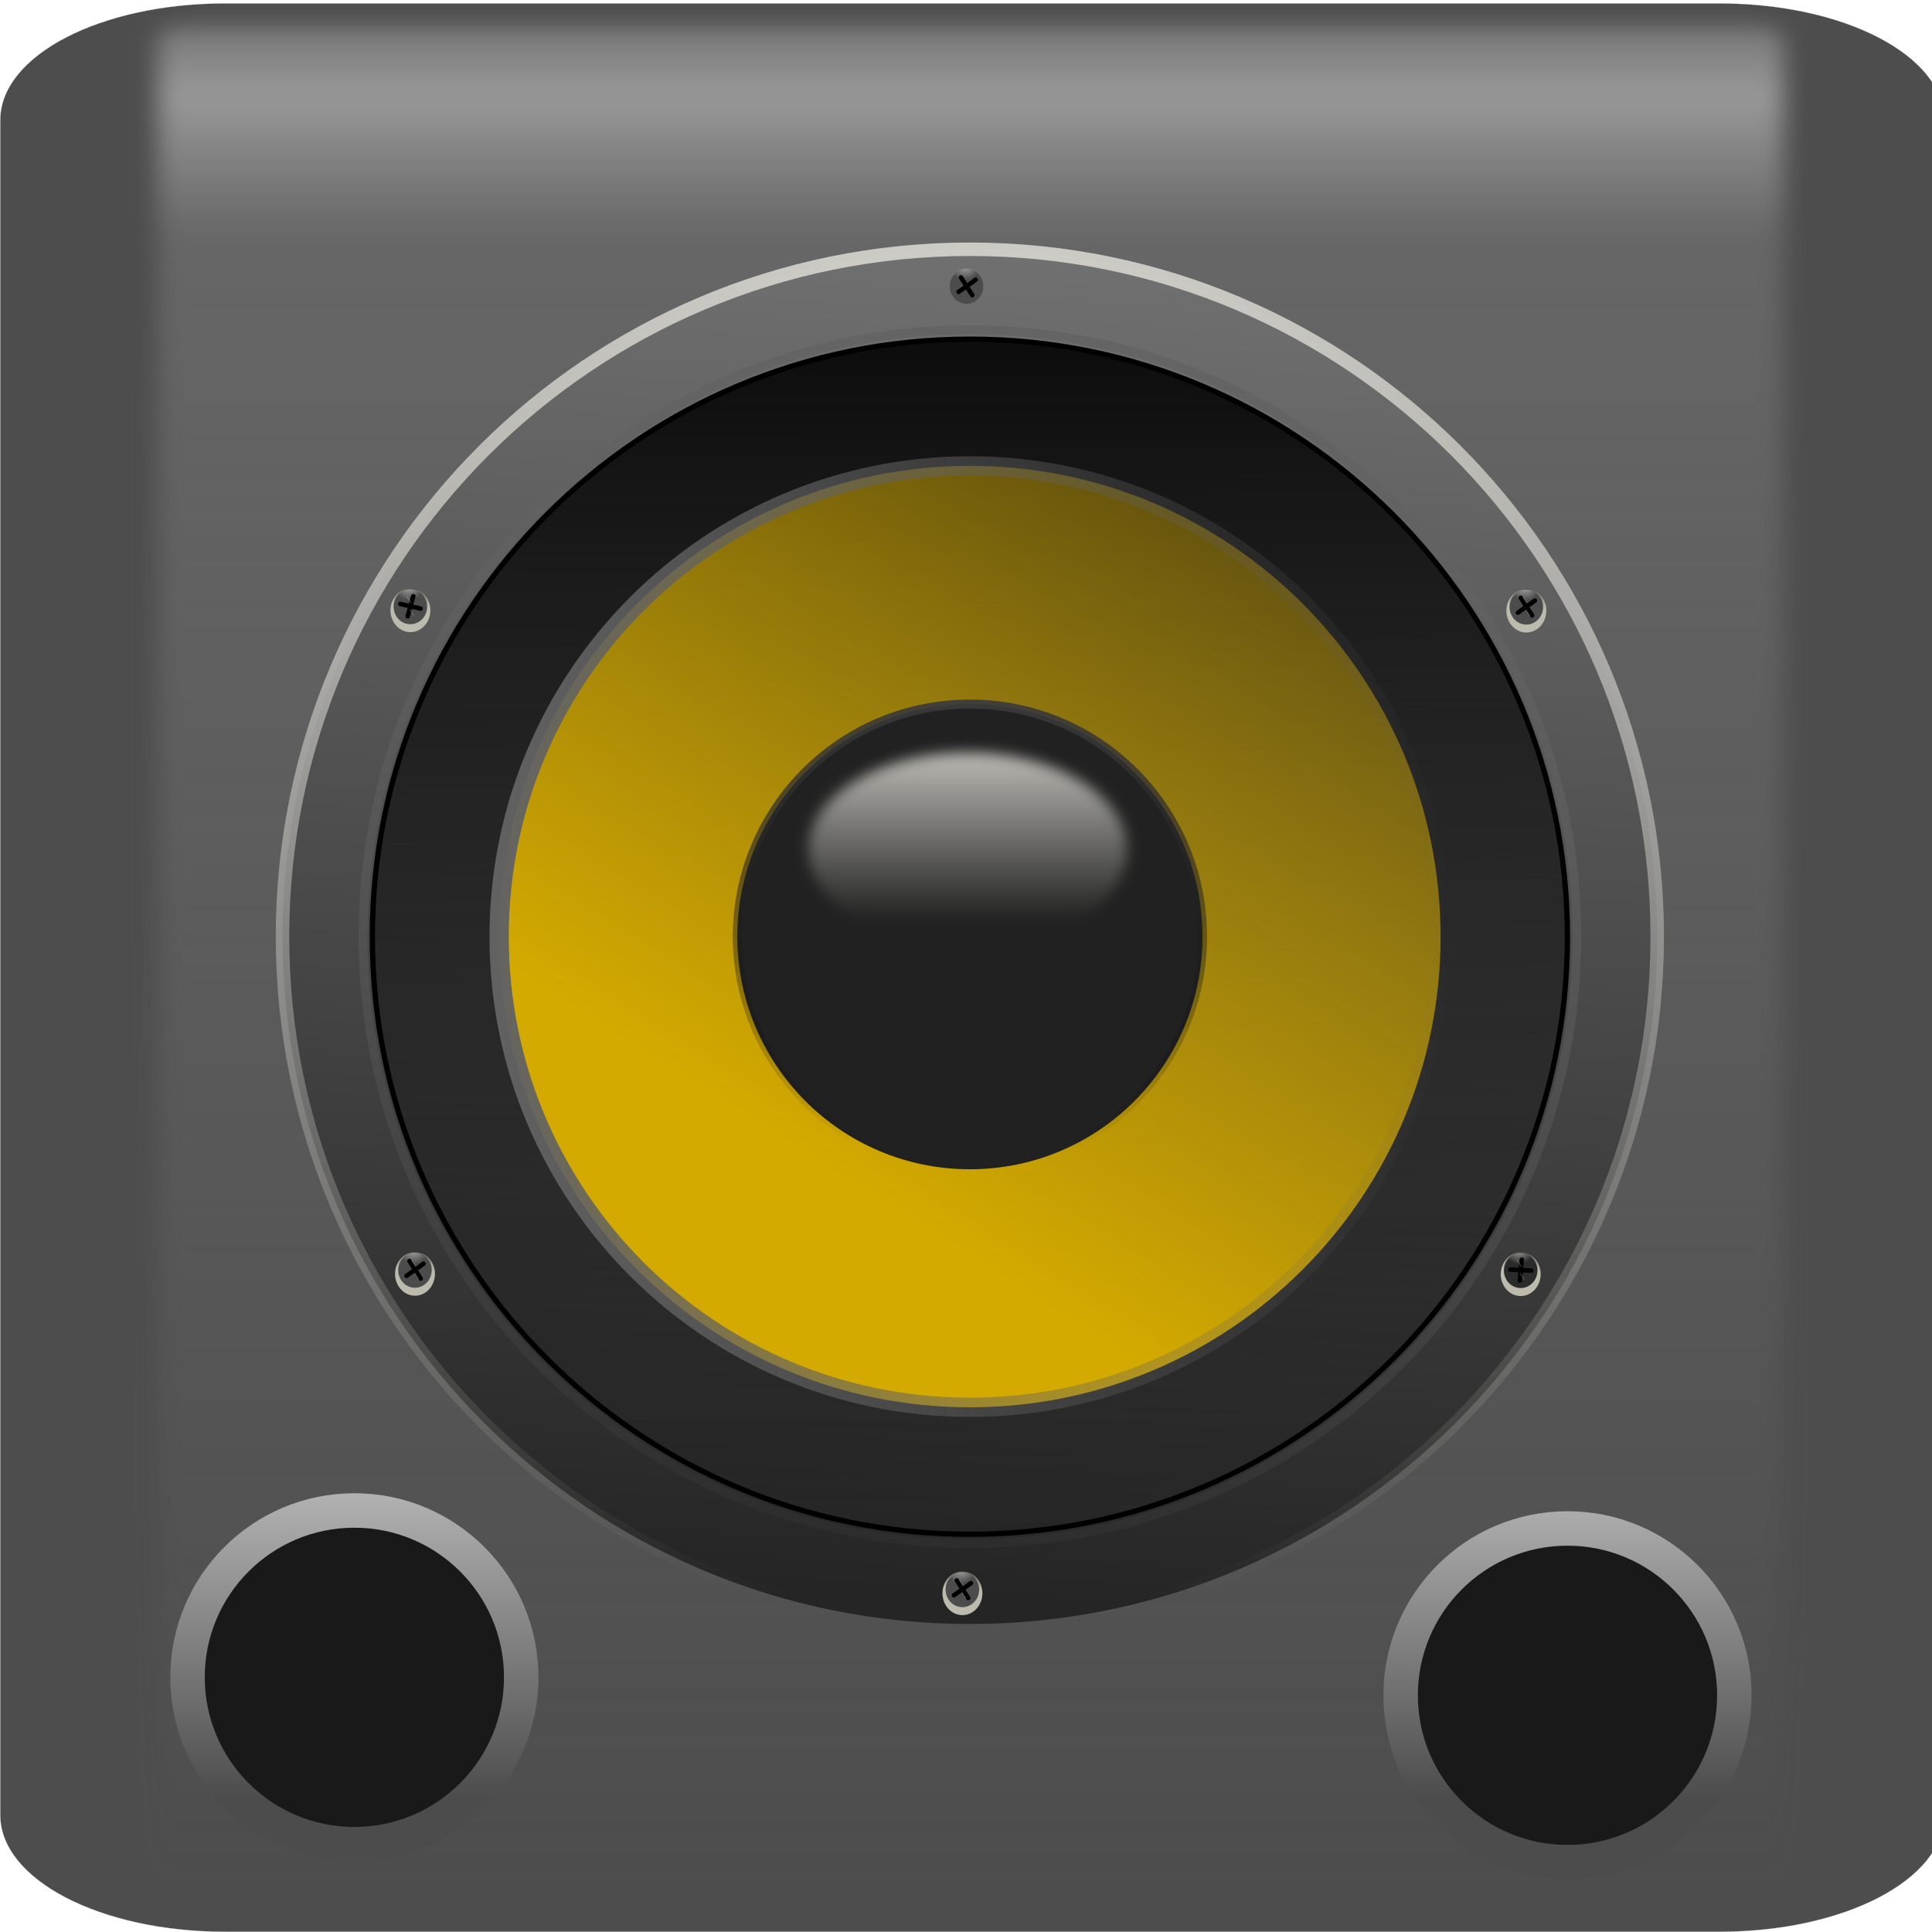
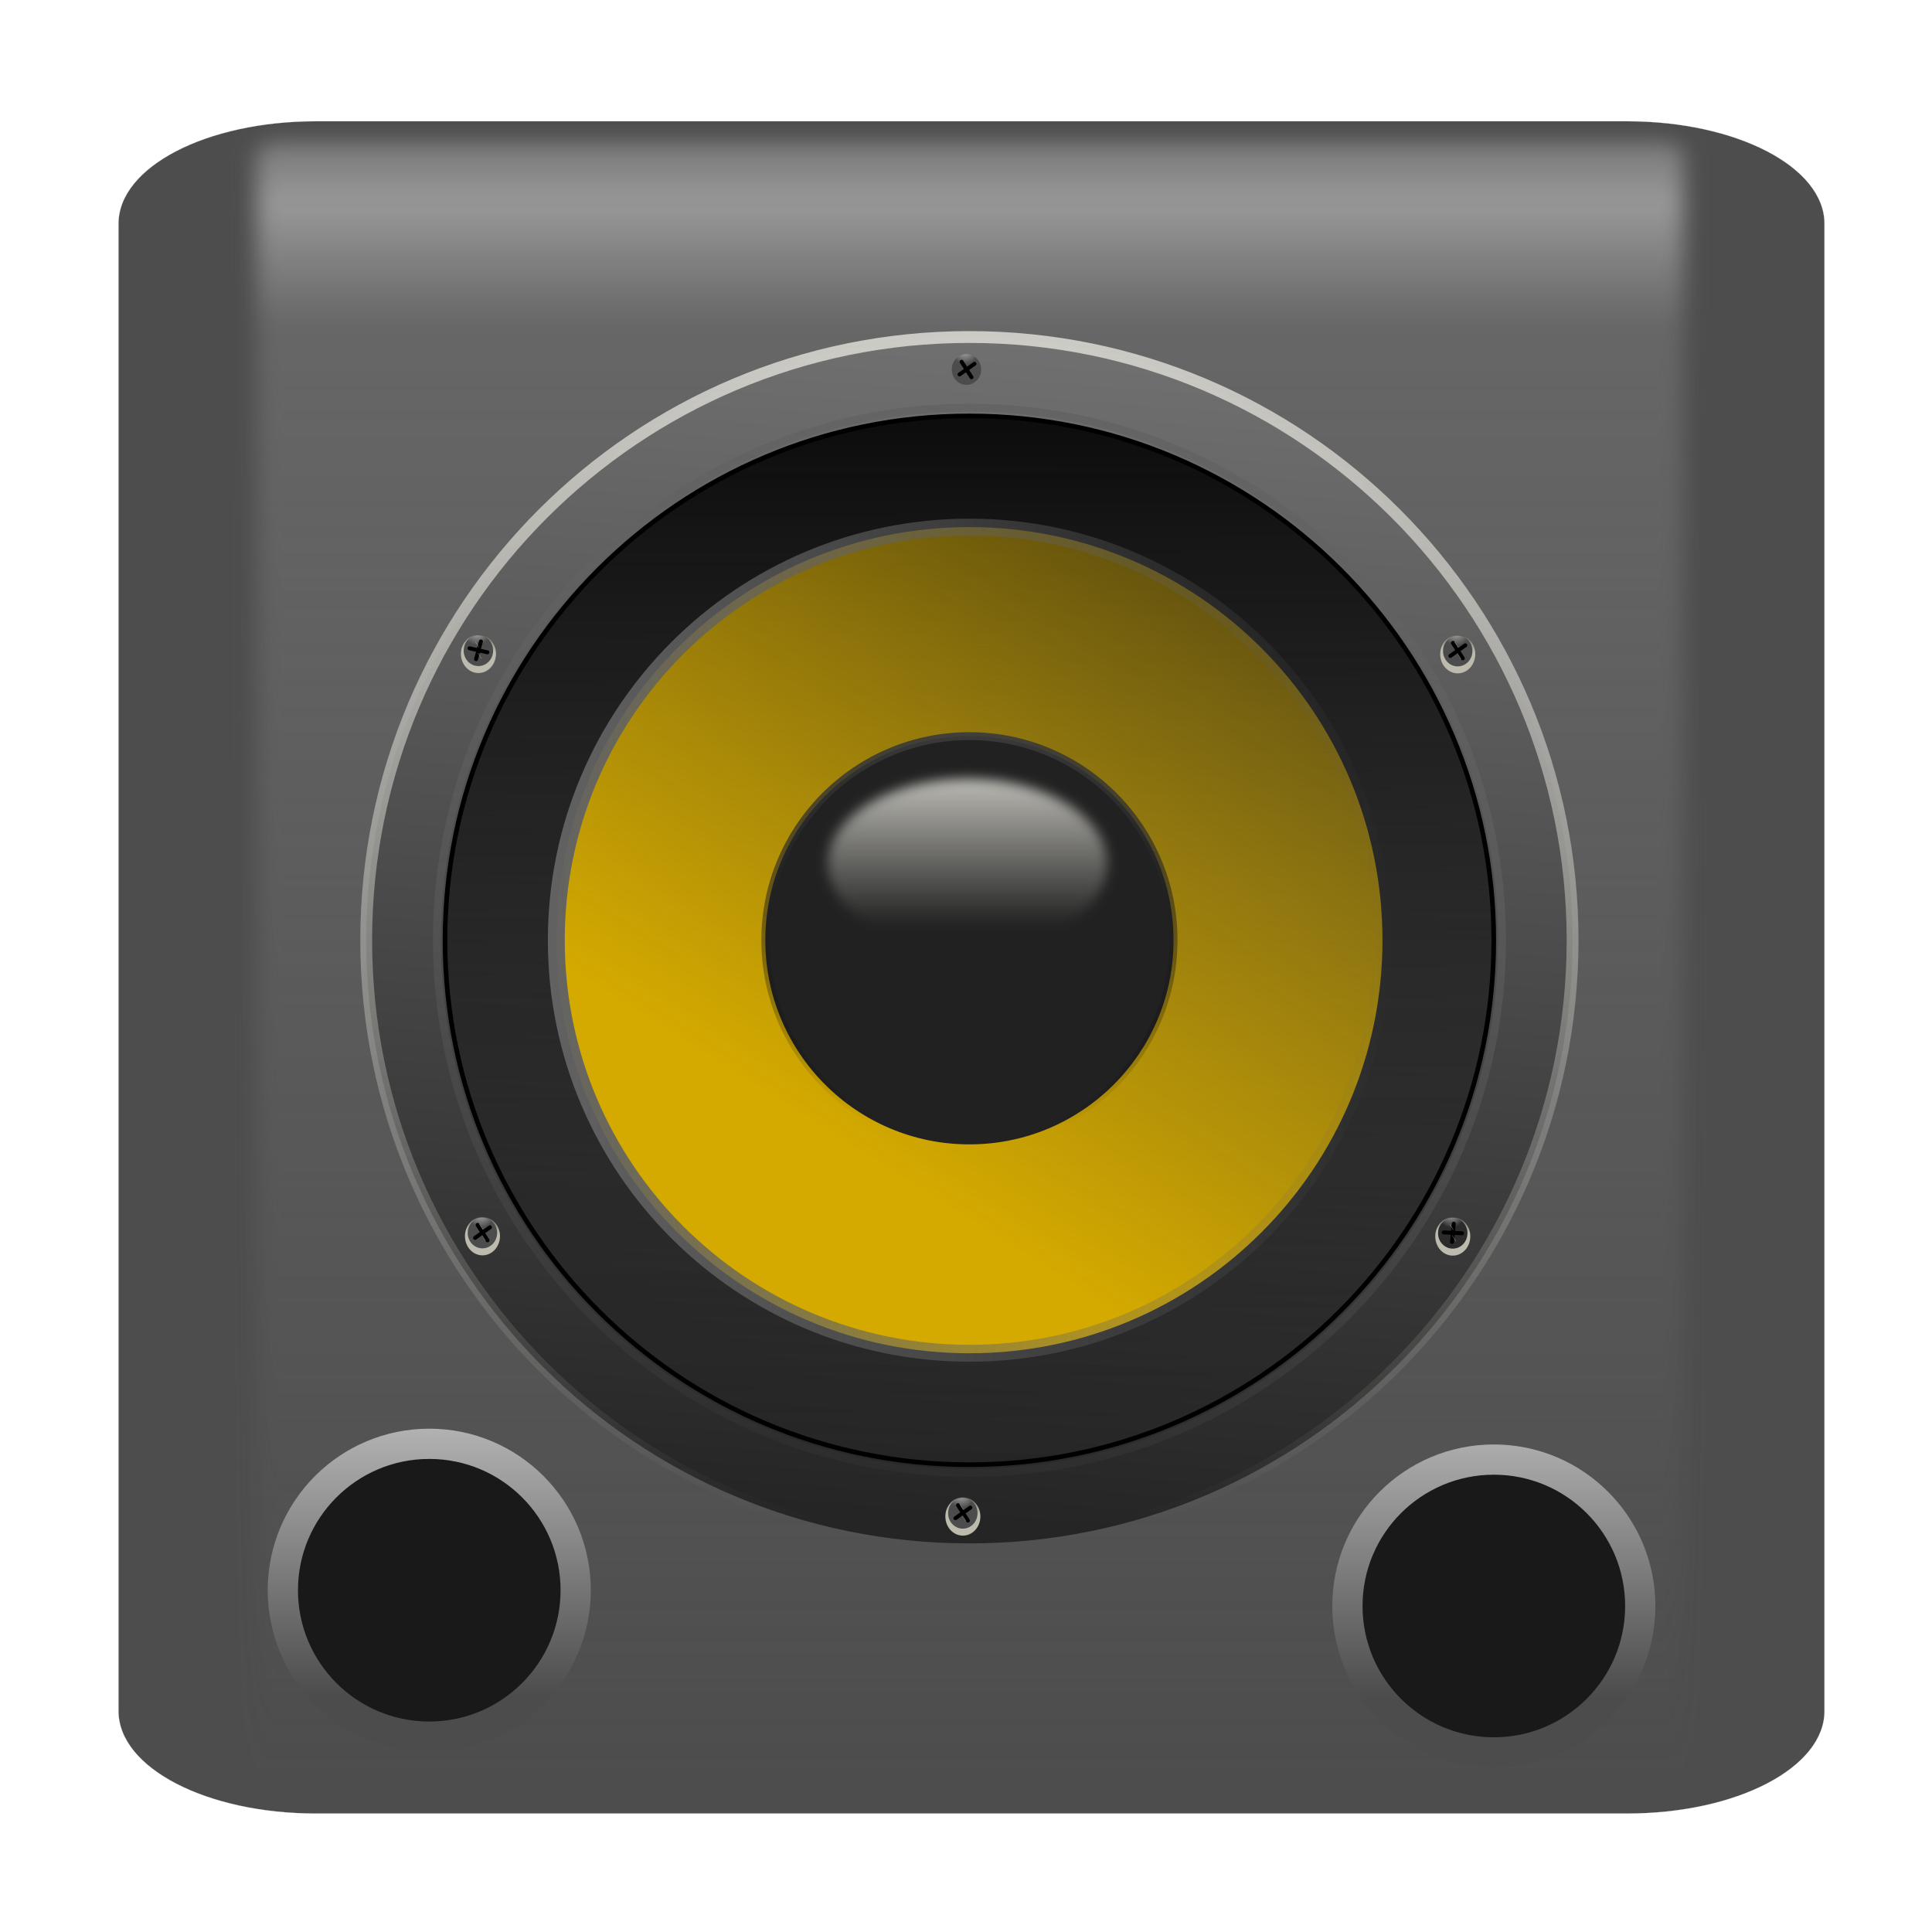
- <svg xmlns="http://www.w3.org/2000/svg" xmlns:xlink="http://www.w3.org/1999/xlink" width="430" height="430" id="svg2" version="1.1">
+ <svg xmlns="http://www.w3.org/2000/svg" xmlns:xlink="http://www.w3.org/1999/xlink" width="430" height="430" viewBox="-30 -30 490 490" id="svg2" version="1.1">
  <defs id="defs4">
    <filter color-interpolation-filters="sRGB" id="imagebot_97">
      <feGaussianBlur stdDeviation="1.042" id="imagebot_163" />
    </filter>
    <linearGradient id="imagebot_135">
      <stop stop-color="#d8d8d8" offset="0" id="imagebot_162" />
      <stop stop-color="#4c4c4c" offset="1" id="imagebot_161" />
    </linearGradient>
    <linearGradient x1="623.271" y1="653.749" x2="647.929" y2="323.926" id="imagebot_42" gradientUnits="userSpaceOnUse" gradientTransform="translate(-0.03985663,-3.382291)">
      <stop stop-color="#252525" offset="0" id="imagebot_157" />
      <stop stop-color="#7e7e7e" offset="1" id="imagebot_156" />
    </linearGradient>
    <linearGradient x1="623.271" y1="324.832" x2="623.271" y2="653.749" id="imagebot_106" gradientUnits="userSpaceOnUse" gradientTransform="translate(-0.03985663,-3.382291)">
      <stop stop-color="#dddcd5" offset="0" id="imagebot_155" />
      <stop stop-color="#dddcd5" stop-opacity="0" offset="1" id="imagebot_154" />
    </linearGradient>
    <linearGradient x1="398" y1="840.574" x2="397.84" y2="961.267" id="imagebot_104" gradientUnits="userSpaceOnUse" gradientTransform="translate(-0.01755876,-1.490024)">
      <stop stop-color="#0d0d0d" offset="0" id="imagebot_153" />
      <stop stop-color="#0d0d0d" stop-opacity="0" offset="1" id="imagebot_152" />
    </linearGradient>
    <linearGradient x1="296.203" y1="532.06" x2="473.157" y2="250.201" id="imagebot_101" gradientUnits="userSpaceOnUse" gradientTransform="translate(-0.0499475,-4.238498)">
      <stop stop-color="#d4aa00" offset="0" id="imagebot_151" />
      <stop stop-color="#d4aa00" stop-opacity="0" offset="1" id="imagebot_150" />
    </linearGradient>
    <linearGradient x1="174.758" y1="446.27" x2="429.31" y2="446.27" id="imagebot_102" gradientUnits="userSpaceOnUse" gradientTransform="translate(-0.0499475,-4.238498)">
      <stop stop-color="#626262" offset="0" id="imagebot_149" />
      <stop stop-color="#626262" stop-opacity="0" offset="1" id="imagebot_148" />
    </linearGradient>
    <linearGradient x1="603.308" y1="781.394" x2="601.147" y2="922.439" id="imagebot_99" gradientUnits="userSpaceOnUse" gradientTransform="translate(-0.0568013,-4.820152)">
      <stop stop-color="#3f3f3f" offset="0" id="imagebot_147" />
      <stop stop-color="#000000" stop-opacity="0" offset="1" id="imagebot_146" />
    </linearGradient>
    <linearGradient x1="498.703" y1="738.591" x2="498.703" y2="779.921" id="imagebot_96" gradientTransform="matrix(1.241209,0,0,0.8056662,-0.03140405,-2.641118)" gradientUnits="userSpaceOnUse">
      <stop stop-color="#dddcd5" offset="0" id="imagebot_145" />
      <stop stop-color="#dddcd5" stop-opacity="0" offset="1" id="imagebot_144" />
    </linearGradient>
    <linearGradient x1="388.217" y1="332.772" x2="337.022" y2="634.581" id="imagebot_93" gradientUnits="userSpaceOnUse" gradientTransform="translate(-0.04281,-3.632928)">
      <stop stop-color="#626262" offset="0" id="imagebot_143" />
      <stop stop-color="#626262" stop-opacity="0" offset="1" id="imagebot_142" />
    </linearGradient>
    <radialGradient r="5.321" gradientTransform="matrix(0.46371,-1.062,1.067,0.46586,-201.28,912.34)" cx="611.3" cy="492.84" gradientUnits="userSpaceOnUse" id="imagebot_52">
      <stop stop-color="#48463a" offset="0" id="imagebot_141" />
      <stop stop-color="#bdbbad" offset="1" id="imagebot_140" />
    </radialGradient>
    <radialGradient r="3.729" gradientTransform="matrix(0.24051,1.2276,-1.0297,0.17731,965.57,-344.26)" cx="607.35" cy="489.46" gradientUnits="userSpaceOnUse" id="imagebot_50">
      <stop stop-color="#d8d8d8" offset="0" id="imagebot_139" />
      <stop stop-color="#4c4c4c" offset="1" id="imagebot_138" />
    </radialGradient>
    <radialGradient r="3.729" gradientTransform="matrix(0.24051,1.2276,-1.0297,0.17731,965.5272,-347.666)" cx="607.35" cy="489.46" gradientUnits="userSpaceOnUse" id="imagebot_83">
      <stop stop-color="#d8d8d8" offset="0" id="imagebot_137" />
      <stop stop-color="#2b2b2b" offset="1" id="imagebot_136" />
    </radialGradient>
    <radialGradient r="3.729" gradientTransform="matrix(0.24051,1.2276,-1.0297,0.17731,965.5272,-347.666)" cx="607.35" cy="489.46" gradientUnits="userSpaceOnUse" xlink:href="#imagebot_135" id="imagebot_14" />
    <linearGradient x1="345.971" y1="306.762" x2="345.971" xlink:href="#imagebot_135" y2="400.459" id="imagebot_43" gradientTransform="matrix(1.000006,0,0,0.9999939,-0.04281,-3.632928)" gradientUnits="userSpaceOnUse" />
    <filter color-interpolation-filters="sRGB" id="imagebot_111">
      <feGaussianBlur stdDeviation="2.471" id="imagebot_118" />
    </filter>
    <linearGradient x1="401.529" y1="72.719" x2="401.529" y2="453.171" id="imagebot_110" gradientTransform="matrix(0.9062285,0,0,1.103474,-0.04001308,-3.632928)" gradientUnits="userSpaceOnUse">
      <stop stop-color="#808080" offset="0" id="imagebot_124" />
      <stop stop-color="#dbdbdb" stop-opacity="0.937" offset="0.05" id="imagebot_123" />
      <stop stop-color="#808080" stop-opacity="0.875" offset="0.125" id="imagebot_122" />
      <stop stop-color="#808080" stop-opacity="0.749" offset="0.25" id="imagebot_121" />
      <stop stop-color="#808080" stop-opacity="0.498" offset="0.5" id="imagebot_120" />
      <stop stop-color="#808080" stop-opacity="0" offset="1" id="imagebot_119" />
    </linearGradient>
    <linearGradient xlink:href="#imagebot_96" id="linearGradient6346" gradientUnits="userSpaceOnUse" gradientTransform="matrix(1.241209,0,0,0.8056662,-0.02674163,-3.824815)" x1="498.703" y1="738.591" x2="498.703" y2="779.921" />
    <linearGradient xlink:href="#imagebot_135" id="linearGradient6375" gradientUnits="userSpaceOnUse" gradientTransform="matrix(1.000006,0,0,0.9999939,0,-3.0569846e-6)" x1="345.971" y1="306.762" x2="345.971" y2="400.459" />
    <radialGradient xlink:href="#imagebot_50" id="radialGradient6378" gradientUnits="userSpaceOnUse" gradientTransform="matrix(0.24051,1.309481,-1.0297,0.1891366,572.4304,-830.4875)" cx="607.35" cy="489.46" r="3.729" />
    <radialGradient xlink:href="#imagebot_50" id="radialGradient6385" gradientUnits="userSpaceOnUse" gradientTransform="matrix(0.24051,1.309481,-1.0297,0.1891366,449.6654,-611.4885)" cx="607.35" cy="489.46" r="3.729" />
    <radialGradient xlink:href="#imagebot_52" id="radialGradient6388" gradientUnits="userSpaceOnUse" gradientTransform="matrix(0.3871144,-0.9150086,0.8907529,0.4013803,-582.9572,640.748)" cx="611.3" cy="492.84" r="5.321" />
    <radialGradient xlink:href="#imagebot_50" id="radialGradient6395" gradientUnits="userSpaceOnUse" gradientTransform="matrix(0.24051,1.309481,-1.0297,0.1891366,448.6454,-759.1675)" cx="607.35" cy="489.46" r="3.729" />
    <radialGradient xlink:href="#imagebot_52" id="radialGradient6398" gradientUnits="userSpaceOnUse" gradientTransform="matrix(0.3871144,-0.9150086,0.8907529,0.4013803,-583.9772,493.063)" cx="611.3" cy="492.84" r="5.321" />
    <radialGradient xlink:href="#imagebot_135" id="radialGradient6405" gradientUnits="userSpaceOnUse" gradientTransform="matrix(0.24051,1.309481,-1.0297,0.1891366,697.0254,-759.0875)" cx="607.35" cy="489.46" r="3.729" />
    <radialGradient xlink:href="#imagebot_52" id="radialGradient6408" gradientUnits="userSpaceOnUse" gradientTransform="matrix(0.3871144,-0.9150086,0.8907529,0.4013803,-335.607,493.146)" cx="611.3" cy="492.84" r="5.321" />
    <radialGradient xlink:href="#imagebot_83" id="radialGradient6415" gradientUnits="userSpaceOnUse" gradientTransform="matrix(0.24051,1.309481,-1.0297,0.1891366,695.7654,-611.4175)" cx="607.35" cy="489.46" r="3.729" />
    <radialGradient xlink:href="#imagebot_52" id="radialGradient6418" gradientUnits="userSpaceOnUse" gradientTransform="matrix(0.3871144,-0.9150086,0.8907529,0.4013803,-336.8621,640.818)" cx="611.3" cy="492.84" r="5.321" />
    <radialGradient xlink:href="#imagebot_50" id="radialGradient6425" gradientUnits="userSpaceOnUse" gradientTransform="matrix(0.24051,1.309481,-1.0297,0.1891366,571.5054,-540.3985)" cx="607.35" cy="489.46" r="3.729" />
    <radialGradient xlink:href="#imagebot_52" id="radialGradient6428" gradientUnits="userSpaceOnUse" gradientTransform="matrix(0.3871144,-0.9150086,0.8907529,0.4013803,-461.1172,711.838)" cx="611.3" cy="492.84" r="5.321" />
    <linearGradient xlink:href="#imagebot_93" id="linearGradient6431" gradientUnits="userSpaceOnUse" gradientTransform="translate(-164.4246,-262.7551)" x1="388.217" y1="332.772" x2="337.022" y2="634.581" />
    <linearGradient xlink:href="#imagebot_99" id="linearGradient6435" gradientUnits="userSpaceOnUse" gradientTransform="matrix(0.75368,0,0,0.75368,-240.9646,-439.9498)" x1="603.308" y1="781.394" x2="601.147" y2="922.439" />
    <linearGradient xlink:href="#imagebot_104" id="linearGradient6443" gradientUnits="userSpaceOnUse" gradientTransform="matrix(2.4381,0,0,2.4381,-754.5446,-1970.955)" x1="398" y1="840.574" x2="397.84" y2="961.267" />
    <linearGradient xlink:href="#imagebot_135" id="linearGradient6451" gradientUnits="userSpaceOnUse" gradientTransform="matrix(0.9999951,0,0,1.000005,0,-2.8379897e-6)" x1="79.973" y1="306.757" x2="79.973" y2="400.454" />
    <radialGradient xlink:href="#imagebot_52" id="radialGradient6458" gradientUnits="userSpaceOnUse" gradientTransform="matrix(0.3871144,-0.9150086,0.8907529,0.4013803,-468.2019,603.748)" cx="611.3" cy="492.84" r="5.321" />
    <linearGradient xlink:href="#imagebot_110" id="linearGradient6534" gradientUnits="userSpaceOnUse" gradientTransform="matrix(0.8996657,0,0,1.094146,-0.2108623,-2.779087)" x1="401.529" y1="72.719" x2="401.529" y2="453.171" />
    <linearGradient xlink:href="#imagebot_42" id="linearGradient6664" gradientUnits="userSpaceOnUse" gradientTransform="matrix(1.0741,0,0,1.0741,-456.8846,-346.6661)" x1="623.271" y1="653.749" x2="647.929" y2="323.926" />
    <linearGradient xlink:href="#imagebot_106" id="linearGradient6666" gradientUnits="userSpaceOnUse" gradientTransform="matrix(1.0741,0,0,1.0741,-456.8846,-346.6661)" x1="623.271" y1="324.832" x2="623.271" y2="653.749" />
    <linearGradient xlink:href="#imagebot_101" id="linearGradient7274" gradientUnits="userSpaceOnUse" gradientTransform="matrix(0.8571,0,0,0.8571,-43.04462,-179.296)" x1="296.203" y1="532.06" x2="473.157" y2="250.201" />
    <linearGradient xlink:href="#imagebot_102" id="linearGradient7276" gradientUnits="userSpaceOnUse" gradientTransform="matrix(0.8571,0,0,0.8571,-43.04462,-179.296)" x1="174.758" y1="446.27" x2="429.31" y2="446.27" />
  </defs>
  <path style="fill:#4d4d4d;stroke:#e7e7e7;stroke-width:0.036;stroke-linecap:round;stroke-linejoin:round" id="imagebot_112" d="m 50.09,0.757 c -27.727,0 -50.034,11.586 -50.034,25.988 l 0,377.216 c 0,14.402 22.308,25.988 50.034,25.988 l 332.606,0 c 27.726,0 50.034,-11.585 50.034,-25.988 l 0,-377.216 c 0,-14.401 -22.309,-25.988 -50.034,-25.988 l -332.606,0 z" label="Calque 1" />
  <rect style="opacity:0.563;fill:url(#linearGradient6534);filter:url(#imagebot_111)" id="imagebot_109" transform="matrix(1.077705,0,0,1.008526,-194.8411,-76.95257)" rx="4.964" ry="3.259" height="412.577" width="335.88" y="82.052" x="213.31" label="Calque 1" />
  <path style="fill:url(#radialGradient6458)" id="imagebot_51" d="m 211.562,246.521 c 0,2.686 -1.989,4.863 -4.442,4.863 -2.453,0 -4.442,-2.177 -4.442,-4.863 0,-2.686 1.989,-4.863 4.442,-4.863 2.453,0 4.442,2.177 4.442,4.863 z" label="Calque 1" />
  <path d="m 205.885,243.656 2.513,3.916" id="imagebot_48" style="fill:none;stroke:#000000;stroke-width:1px;stroke-linecap:round" />
  <path d="m 209.035,244.266 -3.792,2.695" id="imagebot_47" style="fill:none;stroke:#000000;stroke-width:1px;stroke-linecap:round" />
  <path style="fill:none;stroke:#e7e7e7;stroke-width:0.05;stroke-linecap:round" id="imagebot_45" d="m 207.027,246.326 0.879,1.379" label="Calque 1" />
  <path style="fill:none;stroke:#e7e7e7;stroke-width:0.05;stroke-linecap:round" id="imagebot_44" d="m 206.367,243.456 0.879,1.379" label="Calque 1" />
  <path style="fill:#191919;stroke:url(#linearGradient6451);stroke-width:7.671;stroke-linecap:round;stroke-linejoin:round" id="imagebot_41" d="m 116.007,373.318 c 0,20.51 -16.626,37.136 -37.135,37.136 -20.51,0 -37.136,-16.627 -37.136,-37.136 0,-20.51 16.627,-37.136 37.136,-37.136 20.509,0 37.135,16.627 37.135,37.136 z" label="Calque 1" />
  <g id="g6990">
    <g id="g6965">
      <g id="g6941">
        <g id="g6918">
          <g id="g6896">
            <g id="g6875">
              <g id="g6855">
                <g id="g6836">
                  <g id="g6818">
                    <g id="g6801">
                      <g id="g6785">
                        <g id="g6770">
                          <g id="g6756">
                            <g id="g6743">
                              <g id="g6731">
                                <g id="g6720">
                                  <g id="g6710">
                                    <g id="g6701">
                                      <g id="g6693">
                                        <g id="g6686">
                                          <g id="g6680">
                                            <g id="g6675">
                                              <g id="g6671">
                                                <g id="g6668">
                                                  <path style="fill:url(#linearGradient6664);stroke:url(#linearGradient6666);stroke-width:3;stroke-linecap:round;stroke-linejoin:round" id="imagebot_105" d="m 368.845,208.459 c 0,84.492 -68.494,152.984 -152.984,152.984 -84.492,0 -152.984,-68.494 -152.984,-152.984 0,-84.492 68.494,-152.984 152.984,-152.984 84.492,0 152.984,68.494 152.984,152.984 z" />
                                                </g>
                                              </g>
                                            </g>
                                          </g>
                                        </g>
                                      </g>
                                    </g>
                                  </g>
                                </g>
                              </g>
                            </g>
                          </g>
                        </g>
                      </g>
                    </g>
                  </g>
                </g>
              </g>
            </g>
          </g>
        </g>
      </g>
    </g>
  </g>
  <path style="fill:url(#linearGradient6443);stroke:#000000;stroke-width:1.174;stroke-linecap:round;stroke-linejoin:round" id="imagebot_103" d="m 348.854,208.482 c 0,73.45 -59.543,132.993 -132.993,132.993 -73.45,0 -132.993,-59.543 -132.993,-132.993 0,-73.45 59.543,-132.993 132.993,-132.993 73.45,0 132.993,59.543 132.993,132.993 z" />
  <path style="fill:url(#linearGradient7274);stroke:url(#linearGradient7276);stroke-width:4.286;stroke-linecap:round;stroke-linejoin:round" d="M 215.875 103.688 C 158.016 103.688 111.094 150.61 111.094 208.469 C 111.094 266.328 158.016 313.219 215.875 313.219 C 273.734 313.219 320.625 266.327 320.625 208.469 C 320.625 150.609 273.734 103.688 215.875 103.688 z " id="imagebot_100" />
  <path d="m 267.64,208.472 c 0,28.592 -23.179,51.77 -51.77,51.77 -28.592,0 -51.77,-23.179 -51.77,-51.77 0,-28.592 23.179,-51.77 51.77,-51.77 28.592,0 51.77,23.179 51.77,51.77 z" id="imagebot_98" style="fill:#212121;stroke:url(#linearGradient6435);stroke-width:2" />
  <path transform="matrix(1.3632,0,0,1.3755,-624.9482,-654.094)" d="m 642.46,612.95 c 0,8.647 -11.646,15.657 -26.011,15.657 -14.366,0 -26.011,-7.01 -26.011,-15.657 0,-8.647 11.646,-15.657 26.011,-15.657 14.366,0 26.011,7.01 26.011,15.657 z" id="imagebot_95" style="fill:url(#linearGradient6346);filter:url(#imagebot_97)" />
  <path style="fill:none;stroke:url(#linearGradient6431);stroke-width:2;stroke-linecap:round;stroke-linejoin:round;stroke-opacity:0.796" id="imagebot_92" d="m 350.942,208.466 c 0,74.596 -60.472,135.07 -135.07,135.07 -74.596,0 -135.07,-60.472 -135.07,-135.07 0,-74.596 60.472,-135.07 135.07,-135.07 74.596,0 135.07,60.472 135.07,135.07 z" />
  <path style="fill:url(#radialGradient6428)" id="imagebot_91" d="m 218.646,354.611 c 0,2.686 -1.989,4.863 -4.442,4.863 -2.453,0 -4.442,-2.177 -4.442,-4.863 0,-2.686 1.989,-4.863 4.442,-4.863 2.453,0 4.442,2.177 4.442,4.863 z" />
  <path style="fill:url(#radialGradient6425)" id="imagebot_90" d="m 217.922,353.797 c 0,2.156 -1.669,3.904 -3.729,3.904 -2.059,0 -3.729,-1.748 -3.729,-3.904 0,-2.156 1.669,-3.904 3.729,-3.904 2.059,0 3.729,1.748 3.729,3.904 z" />
  <path d="m 212.964,351.745 2.513,3.916" id="imagebot_89" style="fill:none;stroke:#000000;stroke-width:1px;stroke-linecap:round" />
  <path d="m 216.114,352.355 -3.792,2.695" id="imagebot_88" style="fill:none;stroke:#000000;stroke-width:1px;stroke-linecap:round" />
  <path style="fill:none;stroke:#e7e7e7;stroke-width:0.05;stroke-linecap:round" id="imagebot_86" d="m 214.112,354.416 0.879,1.379" />
  <path style="fill:none;stroke:#e7e7e7;stroke-width:0.05;stroke-linecap:round" id="imagebot_85" d="m 213.442,351.536 0.879,1.379" />
  <path style="fill:url(#radialGradient6418)" id="imagebot_84" d="m 342.901,283.591 c 0,2.686 -1.989,4.863 -4.442,4.863 -2.453,0 -4.442,-2.177 -4.442,-4.863 0,-2.686 1.989,-4.863 4.442,-4.863 2.453,0 4.442,2.177 4.442,4.863 z" />
  <path style="fill:url(#radialGradient6415)" id="imagebot_82" d="m 342.182,282.778 c 0,2.156 -1.669,3.904 -3.729,3.904 -2.059,0 -3.729,-1.748 -3.729,-3.904 0,-2.156 1.669,-3.904 3.729,-3.904 2.059,0 3.729,1.748 3.729,3.904 z" />
  <path d="m 338.705,280.364 -0.439,4.632" id="imagebot_81" style="fill:none;stroke:#000000;stroke-width:1px;stroke-linecap:round" />
  <path d="m 340.808,282.787 -4.647,-0.219" id="imagebot_80" style="fill:none;stroke:#000000;stroke-width:1px;stroke-linecap:round" />
  <path style="fill:none;stroke:#e7e7e7;stroke-width:0.05;stroke-linecap:round" id="imagebot_78" d="m 338.362,283.396 0.879,1.379" />
  <path style="fill:none;stroke:#e7e7e7;stroke-width:0.05;stroke-linecap:round" id="imagebot_77" d="m 337.702,280.516 0.879,1.379" />
  <path style="fill:url(#radialGradient6408)" id="imagebot_76" d="m 344.157,135.919 c 0,2.686 -1.989,4.863 -4.442,4.863 -2.453,0 -4.442,-2.177 -4.442,-4.863 0,-2.686 1.989,-4.863 4.442,-4.863 2.453,0 4.442,2.177 4.442,4.863 z" />
  <path style="fill:url(#radialGradient6405)" id="imagebot_75" d="m 343.442,135.108 c 0,2.156 -1.669,3.904 -3.729,3.904 -2.059,0 -3.729,-1.748 -3.729,-3.904 0,-2.156 1.669,-3.904 3.729,-3.904 2.059,0 3.729,1.748 3.729,3.904 z" />
  <path d="m 338.482,133.056 2.513,3.916" id="imagebot_74" style="fill:none;stroke:#000000;stroke-width:1px;stroke-linecap:round" />
  <path d="m 341.632,133.666 -3.792,2.695" id="imagebot_73" style="fill:none;stroke:#000000;stroke-width:1px;stroke-linecap:round" />
  <path style="fill:none;stroke:#e7e7e7;stroke-width:0.05;stroke-linecap:round" id="imagebot_71" d="m 339.622,135.726 0.879,1.379" />
  <path style="fill:none;stroke:#e7e7e7;stroke-width:0.05;stroke-linecap:round" id="imagebot_70" d="m 338.952,132.846 0.879,1.379" />
  <path style="fill:url(#radialGradient6398)" id="imagebot_69" d="m 95.786,135.836 c 0,2.686 -1.989,4.863 -4.442,4.863 -2.453,0 -4.442,-2.177 -4.442,-4.863 0,-2.686 1.989,-4.863 4.442,-4.863 2.453,0 4.442,2.177 4.442,4.863 z" />
  <path style="fill:url(#radialGradient6395)" id="imagebot_68" d="m 95.062,135.028 c 0,2.156 -1.669,3.904 -3.729,3.904 -2.059,0 -3.729,-1.748 -3.729,-3.904 0,-2.156 1.669,-3.904 3.729,-3.904 2.059,0 3.729,1.748 3.729,3.904 z" />
  <path d="m 91.976,132.692 -1.241,4.484" id="imagebot_67" style="fill:none;stroke:#000000;stroke-width:1px;stroke-linecap:round" />
  <path d="m 93.623,135.446 -4.538,-1.027" id="imagebot_66" style="fill:none;stroke:#000000;stroke-width:1px;stroke-linecap:round" />
  <path style="fill:none;stroke:#e7e7e7;stroke-width:0.05;stroke-linecap:round" id="imagebot_64" d="m 91.242,135.636 0.879,1.379" />
  <path style="fill:none;stroke:#e7e7e7;stroke-width:0.05;stroke-linecap:round" id="imagebot_63" d="m 90.582,132.766 0.879,1.379" />
  <path style="fill:url(#radialGradient6388)" id="imagebot_62" d="m 96.806,283.521 c 0,2.686 -1.989,4.863 -4.442,4.863 -2.453,0 -4.442,-2.177 -4.442,-4.863 0,-2.686 1.989,-4.863 4.442,-4.863 2.453,0 4.442,2.177 4.442,4.863 z" />
  <path style="fill:url(#radialGradient6385)" id="imagebot_61" d="m 96.082,282.707 c 0,2.156 -1.669,3.904 -3.729,3.904 -2.059,0 -3.729,-1.748 -3.729,-3.904 0,-2.156 1.669,-3.904 3.729,-3.904 2.059,0 3.729,1.748 3.729,3.904 z" />
  <path d="m 91.122,280.655 2.513,3.916" id="imagebot_60" style="fill:none;stroke:#000000;stroke-width:1px;stroke-linecap:round" />
  <path d="m 94.272,281.265 -3.792,2.695" id="imagebot_59" style="fill:none;stroke:#000000;stroke-width:1px;stroke-linecap:round" />
  <path style="fill:none;stroke:#e7e7e7;stroke-width:0.05;stroke-linecap:round" id="imagebot_57" d="m 92.272,283.326 0.879,1.379" />
  <path style="fill:none;stroke:#e7e7e7;stroke-width:0.05;stroke-linecap:round" id="imagebot_56" d="m 91.602,280.446 0.879,1.379" />
  <path label="Calque 1" d="m 218.847,63.708 c 0,2.156 -1.669,3.904 -3.729,3.904 -2.059,0 -3.729,-1.748 -3.729,-3.904 0,-2.156 1.669,-3.904 3.729,-3.904 2.059,0 3.729,1.748 3.729,3.904 z" id="imagebot_49" style="fill:url(#radialGradient6378)" />
  <path style="fill:#191919;stroke:url(#linearGradient6375);stroke-width:7.671;stroke-linecap:round;stroke-linejoin:round" d="m 386.008,377.318 c 0,20.51 -16.627,37.136 -37.136,37.136 -20.51,0 -37.136,-16.626 -37.136,-37.136 0,-20.51 16.626,-37.135 37.136,-37.135 20.51,0 37.136,16.626 37.136,37.135 z" label="Calque 1" id="imagebot_170" />
  <path d="m 217.152,62.269 -3.792,2.695" id="imagebot_88-3" style="fill:none;stroke:#000000;stroke-width:1px;stroke-linecap:round" />
  <path d="m 213.881,61.761 2.513,3.916" id="imagebot_89-0" style="fill:none;stroke:#000000;stroke-width:1px;stroke-linecap:round" />
</svg>
